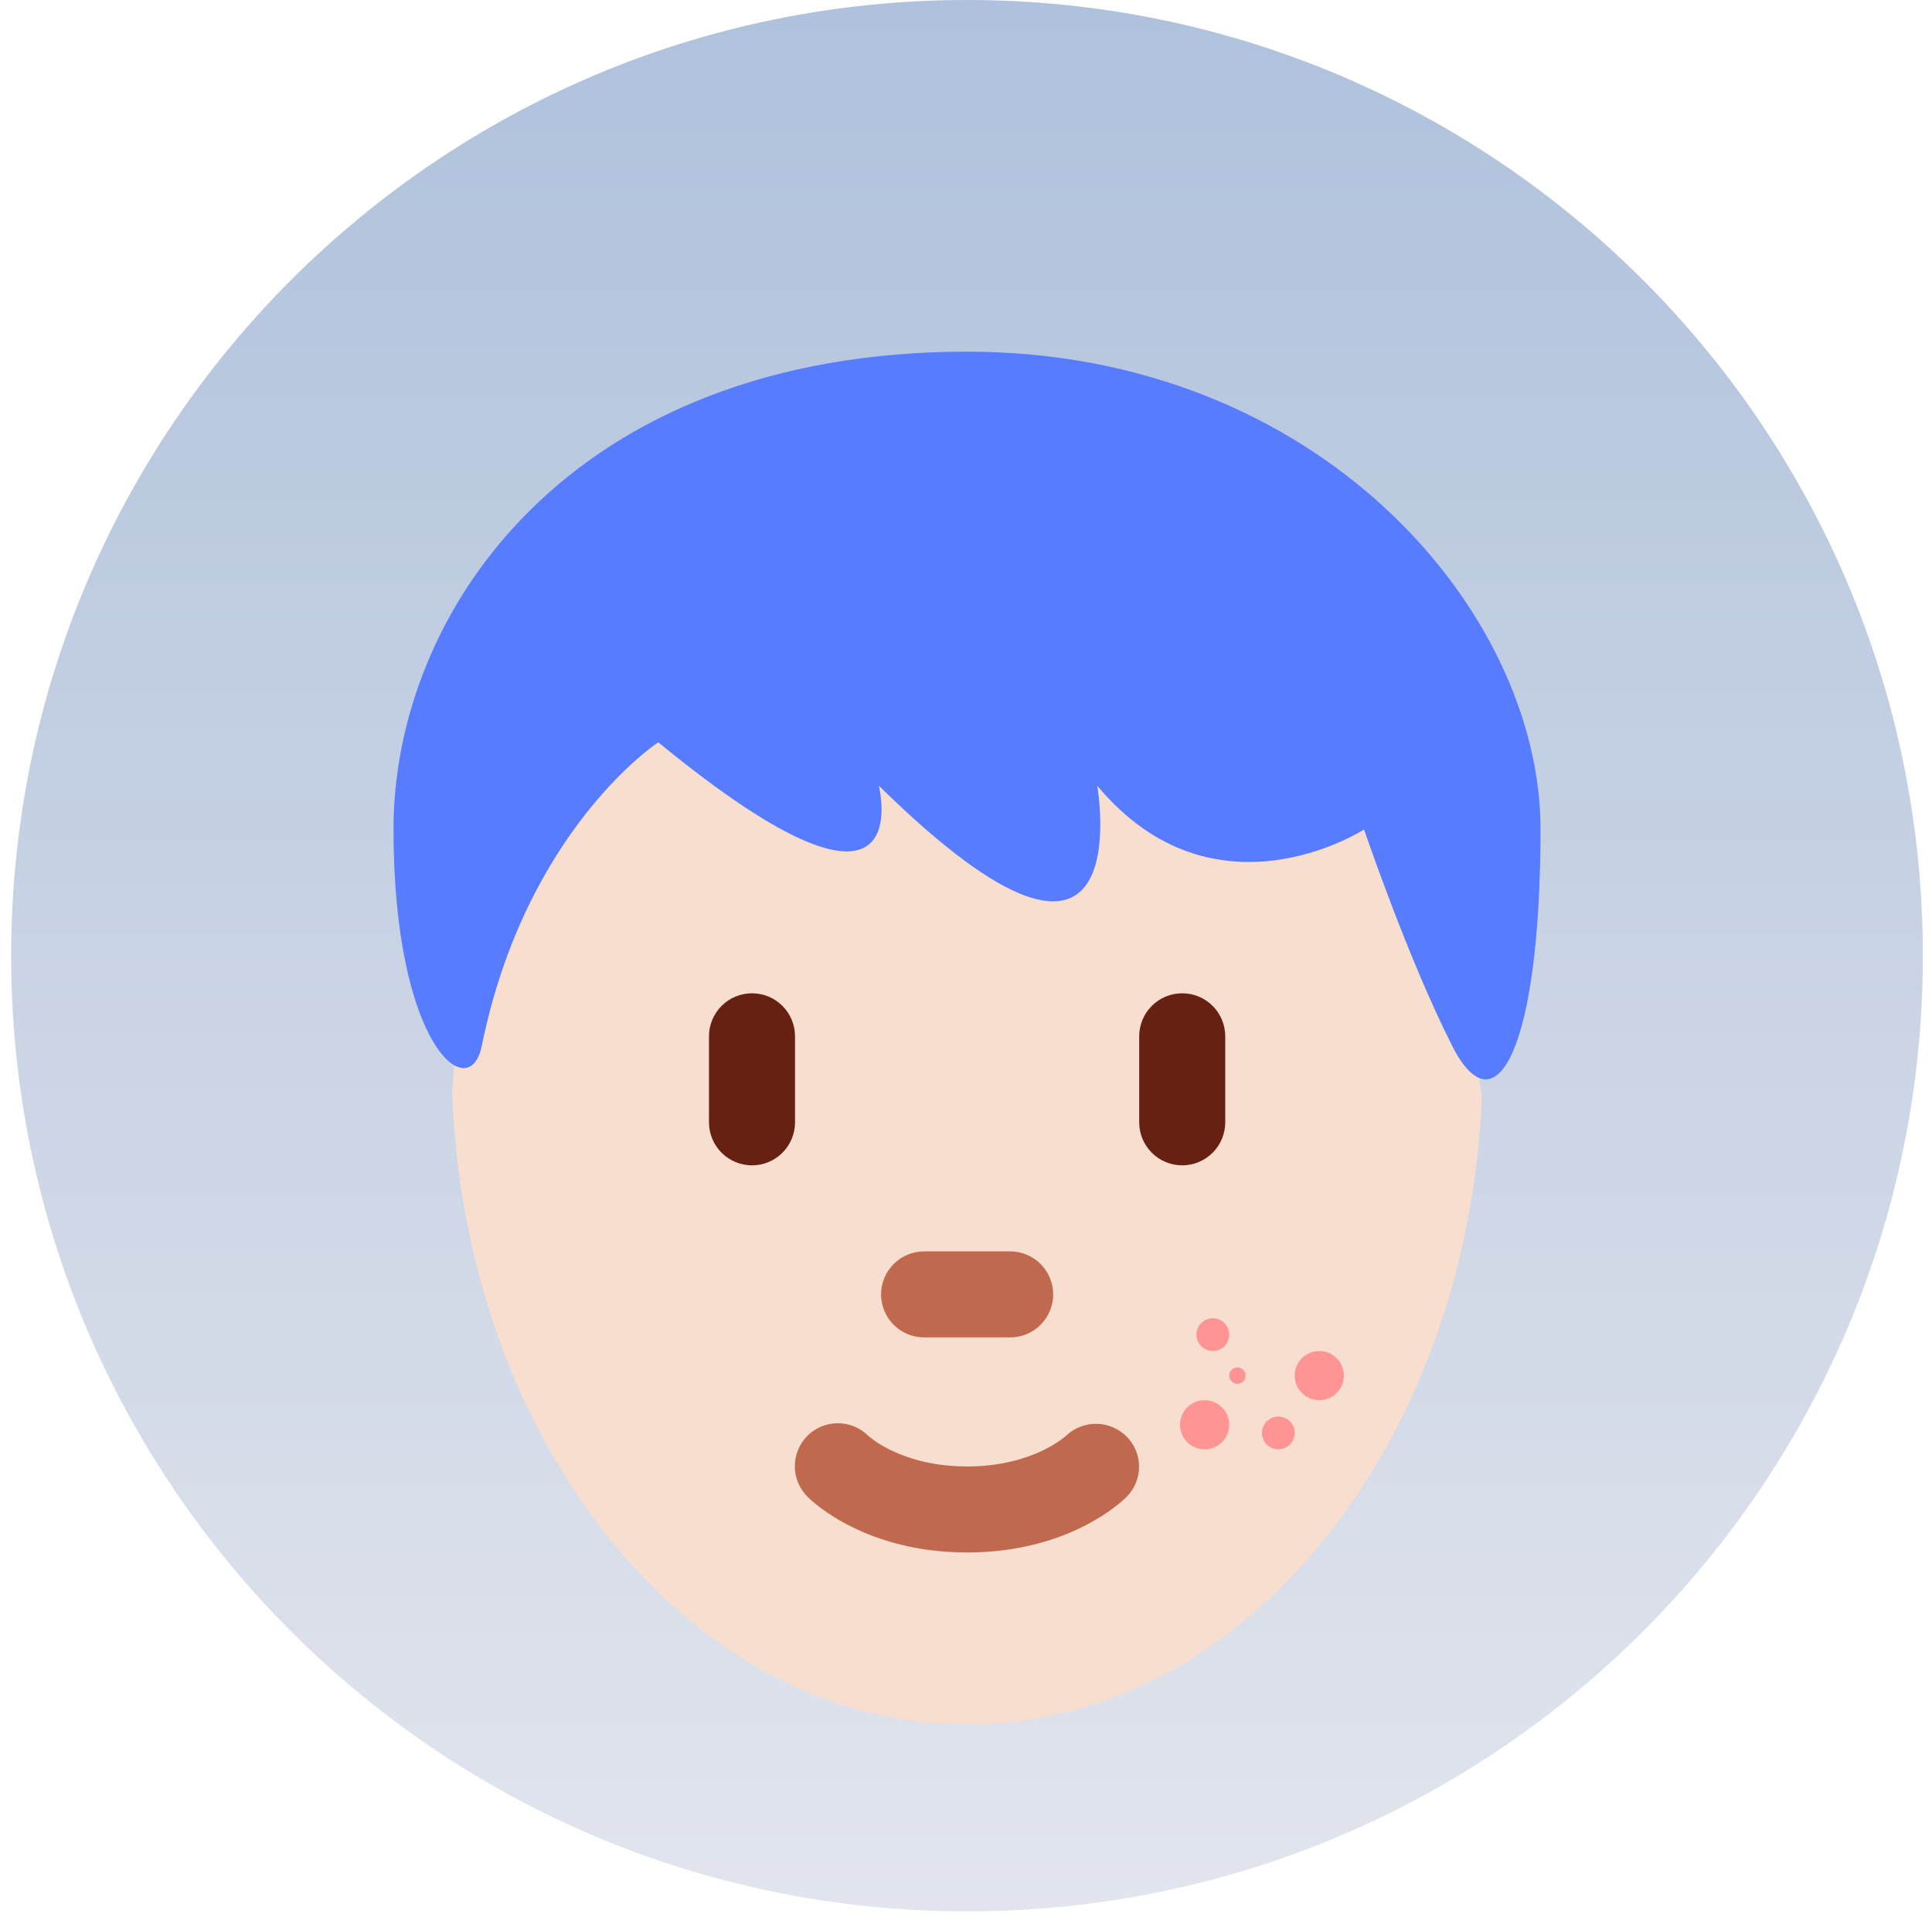
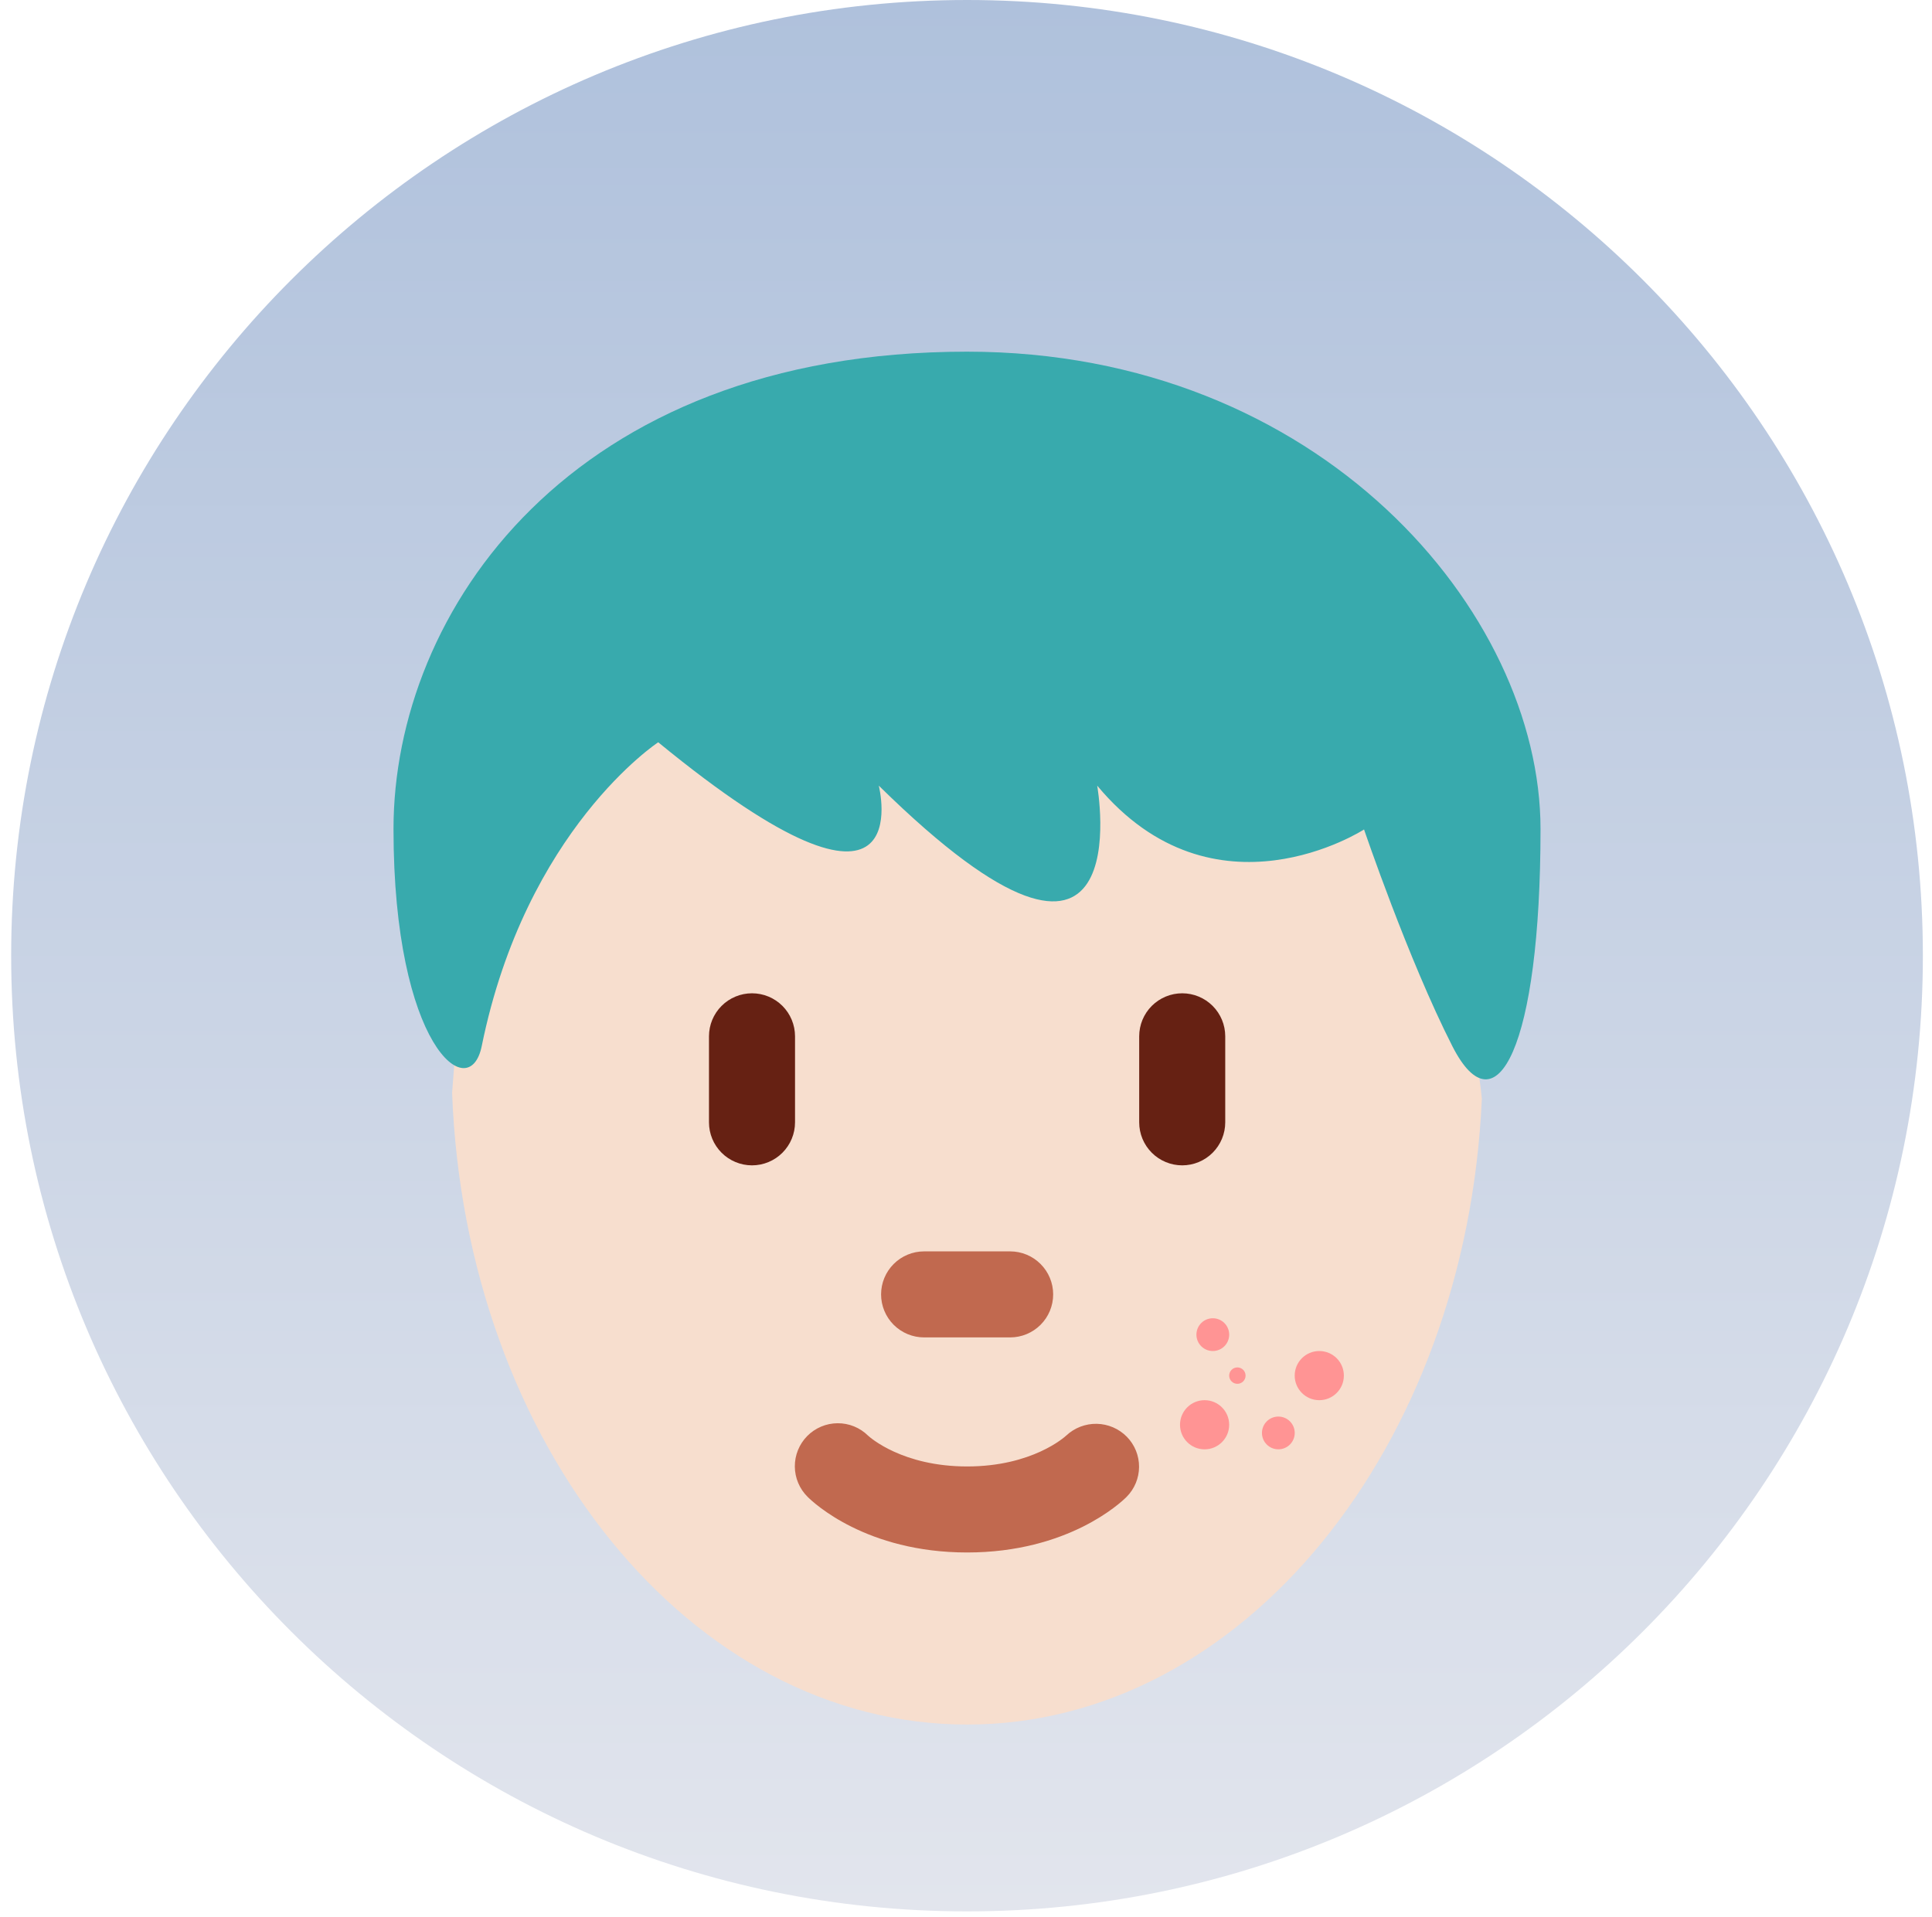
<svg xmlns="http://www.w3.org/2000/svg" width="127" height="126" viewBox="0 0 127 126" fill="none">
  <circle cx="63.567" cy="62.833" r="62.833" fill="url(#paint0_linear_4741_2341)" />
  <path d="M78.727 46.326C67.415 46.326 42.948 43.385 42.948 43.385C42.948 43.385 38.056 48.766 35.228 51.594C29.959 56.863 30.417 63.531 29.719 71.848C30.587 94.964 45.386 113.382 63.572 113.382C81.654 113.382 96.394 95.17 97.409 72.233C96.413 61.967 89.502 46.326 78.727 46.326Z" fill="#F7DECE" />
  <path d="M63.574 102.069C56.936 102.069 53.464 98.789 53.09 98.413C52.556 97.886 52.253 97.169 52.248 96.419C52.243 95.669 52.536 94.948 53.062 94.414C53.589 93.88 54.306 93.577 55.056 93.572C55.806 93.566 56.527 93.859 57.061 94.386C57.205 94.519 59.34 96.413 63.574 96.413C67.869 96.413 70.002 94.462 70.092 94.38C70.635 93.871 71.356 93.595 72.1 93.61C72.844 93.626 73.552 93.931 74.074 94.462C74.591 94.99 74.88 95.701 74.876 96.441C74.873 97.18 74.579 97.889 74.057 98.413C73.684 98.789 70.211 102.069 63.574 102.069ZM66.402 87.929H60.746C59.996 87.929 59.276 87.631 58.746 87.101C58.216 86.571 57.918 85.851 57.918 85.101C57.918 84.351 58.216 83.632 58.746 83.102C59.276 82.571 59.996 82.273 60.746 82.273H66.402C67.152 82.273 67.871 82.571 68.401 83.102C68.932 83.632 69.23 84.351 69.23 85.101C69.23 85.851 68.932 86.571 68.401 87.101C67.871 87.631 67.152 87.929 66.402 87.929Z" fill="#C1694F" />
  <path d="M49.433 76.617C48.683 76.617 47.964 76.319 47.434 75.788C46.903 75.258 46.605 74.539 46.605 73.789V68.133C46.605 67.383 46.903 66.663 47.434 66.133C47.964 65.603 48.683 65.305 49.433 65.305C50.183 65.305 50.903 65.603 51.433 66.133C51.963 66.663 52.261 67.383 52.261 68.133V73.789C52.261 74.539 51.963 75.258 51.433 75.788C50.903 76.319 50.183 76.617 49.433 76.617ZM77.713 76.617C76.963 76.617 76.244 76.319 75.713 75.788C75.183 75.258 74.885 74.539 74.885 73.789V68.133C74.885 67.383 75.183 66.663 75.713 66.133C76.244 65.603 76.963 65.305 77.713 65.305C78.463 65.305 79.182 65.603 79.713 66.133C80.243 66.663 80.541 67.383 80.541 68.133V73.789C80.541 74.539 80.243 75.258 79.713 75.788C79.182 76.319 78.463 76.617 77.713 76.617Z" fill="#662113" />
-   <path d="M63.567 23.121C86.77 23.121 101.266 40.242 101.266 54.509C101.266 68.773 98.365 74.485 95.466 68.773C92.564 63.069 89.666 54.534 89.666 54.534C89.666 54.534 79.83 60.905 72.124 51.652C72.124 51.652 75.17 68.773 57.767 51.652C57.767 51.652 60.668 63.069 43.268 48.802C43.268 48.802 34.566 54.509 31.667 68.773C30.864 72.735 25.867 68.773 25.867 54.509C25.864 40.242 37.465 23.121 63.567 23.121Z" fill="#577CFF" />
+   <path d="M63.567 23.121C86.77 23.121 101.266 40.242 101.266 54.509C101.266 68.773 98.365 74.485 95.466 68.773C92.564 63.069 89.666 54.534 89.666 54.534C89.666 54.534 79.83 60.905 72.124 51.652C72.124 51.652 75.17 68.773 57.767 51.652C57.767 51.652 60.668 63.069 43.268 48.802C43.268 48.802 34.566 54.509 31.667 68.773C30.864 72.735 25.867 68.773 25.867 54.509C25.864 40.242 37.465 23.121 63.567 23.121Z" fill="#38aaad" />
  <circle cx="79.724" cy="87.747" r="1.077" fill="#FF9494" />
  <circle cx="81.339" cy="90.441" r="0.539" fill="#FF9494" />
  <circle cx="79.184" cy="93.672" r="1.616" fill="#FF9494" />
  <circle cx="84.032" cy="94.21" r="1.077" fill="#FF9494" />
  <circle cx="86.723" cy="90.44" r="1.616" fill="#FF9494" />
  <defs>
    <linearGradient id="paint0_linear_4741_2341" x1="63.567" y1="0" x2="63.567" y2="125.665" gradientUnits="userSpaceOnUse">
      <stop stop-color="#AFC1DC" />
      <stop offset="1" stop-color="#E2E5ED" />
    </linearGradient>
  </defs>
</svg>
